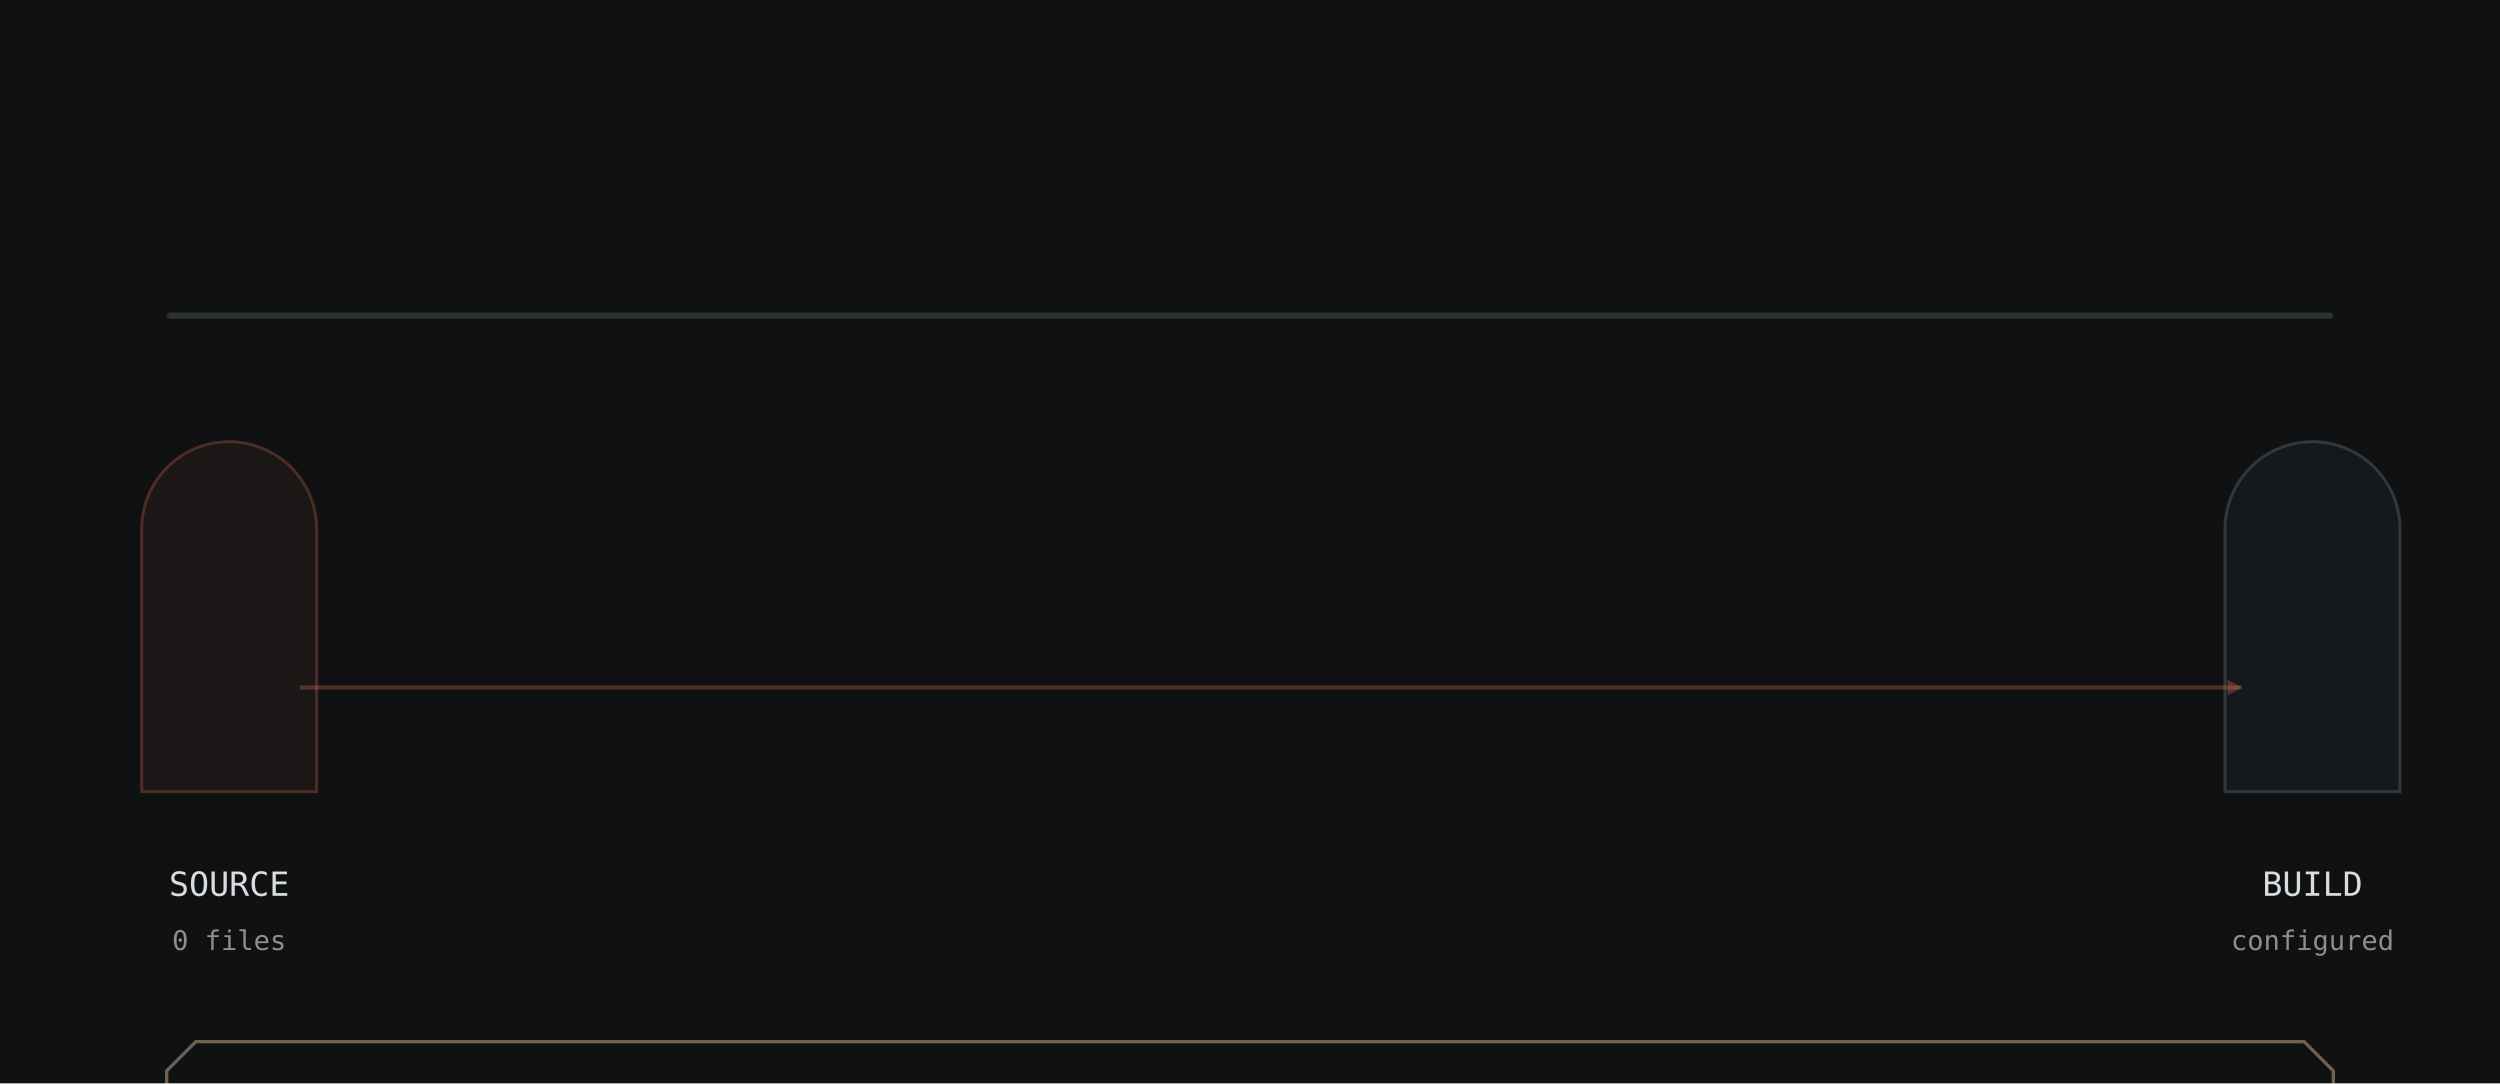
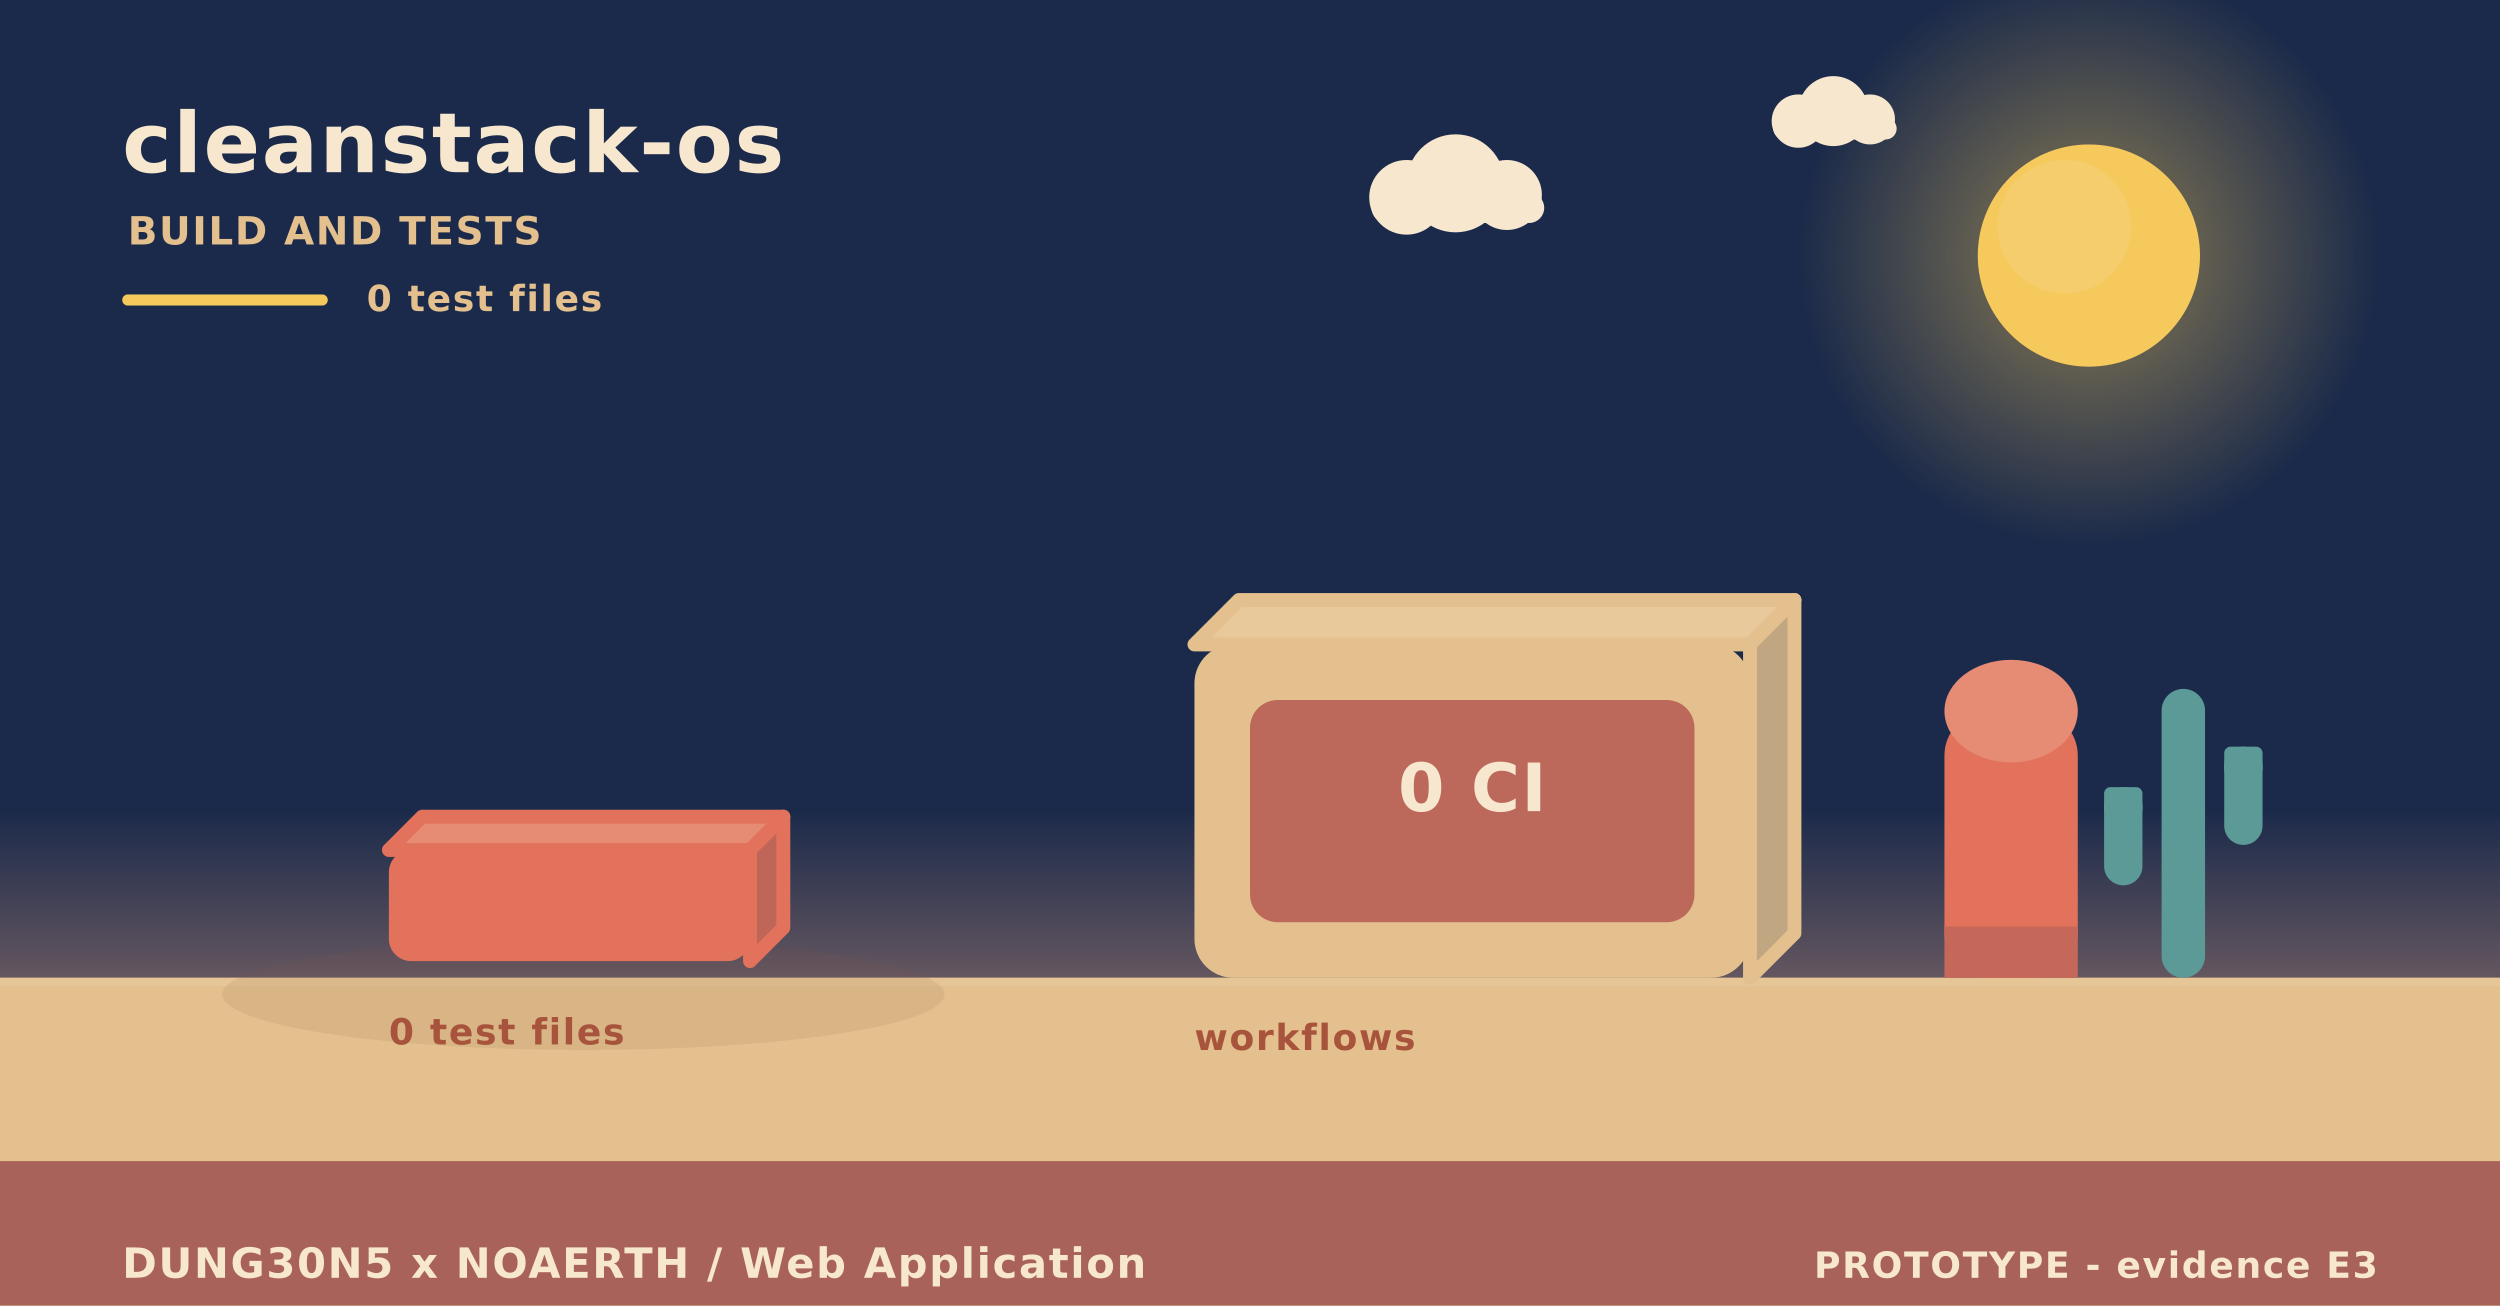
- <svg xmlns="http://www.w3.org/2000/svg" viewBox="0 0 1200 520" width="1200" height="520" role="img" aria-label="cleanstack-os build evidence">
-   <rect width="1200" height="520" fill="#0f1113" />
-   <defs>
-     <linearGradient id="gb" x1="0" y1="0" x2="1" y2="1">
-       <stop offset="0%" stop-color="#ff7a5c" />
-       <stop offset="100%" stop-color="#9aa5b1" />
-     </linearGradient>
-   </defs>
-   <rect x="80.00" y="150.00" width="1040.00" height="3.00" rx="2.00" fill="rgba(241,243,245,0.140)" opacity="1.00" />
-   <path d="M68.00,380.00 L68.00,254.00 A42.00,42.00 0 0 1 152.00,254.00 L152.00,380.00 Z" fill="rgba(255,122,92,0.100)" opacity="0.55" stroke="rgba(255,122,92,0.450)" stroke-width="1.4" />
-   <polygon points="-192.26,189.00 -136.83,221.00 -136.83,157.00 -192.26,125.00" fill="#947d67" opacity="0.95" />
-   <polygon points="-247.68,221.00 -192.26,253.00 -192.26,189.00 -247.68,157.00" fill="#78818a" opacity="0.95" />
-   <polygon points="-192.26,125.00 -136.83,157.00 -192.26,189.00 -247.68,157.00" fill="#ff7a5c" opacity="0.95" />
-   <text x="110" y="430" font-family="ui-monospace,Menlo,monospace" font-size="16" fill="rgba(241,243,245,0.900)" text-anchor="middle">SOURCE</text>
-   <text x="110" y="456" font-family="ui-monospace,Menlo,monospace" font-size="13" fill="rgba(241,243,245,0.550)" text-anchor="middle">0 files</text>
-   <path d="M1068.00,380.00 L1068.00,254.00 A42.00,42.00 0 0 1 1152.00,254.00 L1152.00,380.00 Z" fill="rgba(154,165,177,0.100)" opacity="0.55" stroke="rgba(154,165,177,0.450)" stroke-width="1.4" />
-   <polygon points="673.77,689.00 729.19,721.00 729.19,657.00 673.77,625.00" fill="#947d67" opacity="0.95" />
-   <polygon points="618.34,721.00 673.77,753.00 673.77,689.00 618.34,657.00" fill="#78818a" opacity="0.95" />
-   <polygon points="673.77,625.00 729.19,657.00 673.77,689.00 618.34,657.00" fill="#9aa5b1" opacity="0.95" />
-   <text x="1110" y="430" font-family="ui-monospace,Menlo,monospace" font-size="16" fill="rgba(241,243,245,0.900)" text-anchor="middle">BUILD</text>
-   <text x="1110" y="456" font-family="ui-monospace,Menlo,monospace" font-size="13" fill="rgba(241,243,245,0.550)" text-anchor="middle">configured</text>
-   <line x1="144.00" y1="330.00" x2="1076.00" y2="330.00" stroke="rgba(255,122,92,0.500)" stroke-width="2.00" opacity="0.55" />
-   <polygon points="1076.00,330.00 1069.20,326.20 1069.20,333.80" fill="rgba(255,122,92,0.500)" opacity="0.55" />
-   <path d="M94.00,500.00 H1106.00 L1120.00,514.00 V546.00 L1106.00,560.00 H94.00 L80.00,546.00 V514.00 Z" fill="none" stroke="rgba(255,216,177,0.500)" stroke-width="1.60" opacity="0.80" />
-   <text x="600" y="536" font-family="ui-monospace,Menlo,monospace" font-size="16" fill="rgba(255,216,177,0.950)" text-anchor="middle">no test suite present in this repository — shown as measured, not implied</text>
+ <svg xmlns="http://www.w3.org/2000/svg" width="900" height="470" viewBox="0 0 900 470" role="img" aria-label="cleanstack-os - how it is verified">
+   <linearGradient id="skyb" x1="0" y1="0" x2="0" y2="1">
+     <stop offset="0" stop-color="#1b2a4a" />
+     <stop offset="0.62" stop-color="#1b2a4a" />
+     <stop offset="1" stop-color="#f3ad8a" />
+   </linearGradient>
+   <rect width="900" height="470" fill="url(#skyb)" />
+   <radialGradient id="sunb">
+     <stop offset="0.35" stop-color="#f5c95c" stop-opacity="0.34" />
+     <stop offset="1" stop-color="#f5c95c" stop-opacity="0" />
+   </radialGradient>
+   <circle cx="752" cy="92" r="104" fill="url(#sunb)" />
+   <circle cx="752" cy="92" r="40" fill="#f5c95c" />
+   <circle cx="743.2" cy="81.6" r="24" fill="#f5d27e" opacity="0.5" />
+   <g>
+     <circle cx="524" cy="66" r="17.64" fill="#f6e7ce" />
+     <circle cx="506.36" cy="71.04" r="13.44" fill="#f6e7ce" />
+     <circle cx="542.48" cy="70.2" r="12.6" fill="#f6e7ce" />
+     <rect x="493.76" y="69.36" width="62.16" height="10.92" rx="5.46" fill="#f6e7ce" />
+   </g>
+   <g>
+     <circle cx="660" cy="40" r="12.6" fill="#f6e7ce" />
+     <circle cx="647.4" cy="43.6" r="9.6" fill="#f6e7ce" />
+     <circle cx="673.2" cy="43" r="9" fill="#f6e7ce" />
+     <rect x="638.4" y="42.4" width="44.4" height="7.8" rx="3.9" fill="#f6e7ce" />
+   </g>
+   <rect x="0" y="352" width="900" height="118" fill="#e3c08d" />
+   <rect x="0" y="352" width="900" height="3" fill="#e6c596" />
+   <text x="44" y="62" font-family="Verdana,DejaVu Sans,sans-serif" font-size="30" font-weight="700" letter-spacing="0.6" fill="#f6e7ce" text-anchor="start">cleanstack-os</text>
+   <text x="46" y="88" font-family="Verdana,DejaVu Sans,sans-serif" font-size="14" font-weight="700" letter-spacing="0.6" fill="#e3c08d" text-anchor="start">BUILD AND TESTS</text>
+   <rect x="44" y="106" width="74" height="4" rx="2" fill="#f5c95c" />
+   <text x="132" y="112" font-family="Verdana,DejaVu Sans,sans-serif" font-size="13" font-weight="700" letter-spacing="0.6" fill="#e3c08d" text-anchor="start">0 test files</text>
+   <ellipse cx="210" cy="358" rx="130" ry="20" fill="rgba(138,90,68,0.11)" />
+   <path d="M140,306 L270,306 L282,294 L152,294 Z" fill="#e68c74" stroke="#e2725b" stroke-width="5" stroke-linejoin="round" />
+   <path d="M270,306 L282,294 L282,334 L270,346 Z" fill="#c06658" stroke="#e2725b" stroke-width="5" stroke-linejoin="round" />
+   <rect x="140" y="306" width="130" height="40" rx="8" fill="#e2725b" />
+   <text x="140" y="376" font-family="Verdana,DejaVu Sans,sans-serif" font-size="13" font-weight="700" letter-spacing="0.6" fill="#a8543c" text-anchor="start">0 test files</text>
+   <path d="M430,232 L630,232 L646,216 L446,216 Z" fill="#e7c99b" stroke="#e3c08d" stroke-width="5" stroke-linejoin="round" />
+   <path d="M630,232 L646,216 L646,336 L630,352 Z" fill="#c1a682" stroke="#e3c08d" stroke-width="5" stroke-linejoin="round" />
+   <rect x="430" y="232" width="200" height="120" rx="14" fill="#e3c08d" />
+   <rect x="450" y="252" width="160" height="80" rx="10" fill="#ba6458" opacity="0.94" />
+   <text x="530" y="292" font-family="Verdana,DejaVu Sans,sans-serif" font-size="24" font-weight="700" letter-spacing="0.6" fill="#f6e7ce" text-anchor="middle">0 CI</text>
+   <text x="430" y="378" font-family="Verdana,DejaVu Sans,sans-serif" font-size="13" font-weight="700" letter-spacing="0.6" fill="#a8543c" text-anchor="start">workflows</text>
+   <rect x="700" y="256" width="48" height="96" rx="16" fill="#e2725b" />
+   <ellipse cx="724" cy="256" rx="24" ry="18.46" fill="#e68c74" />
+   <rect x="700" y="333.54" width="48" height="18.46" fill="#c66859" />
+   <rect x="778.18" y="248" width="15.64" height="104" rx="7.82" fill="#5b9a97" />
+   <rect x="757.48" y="283.36" width="13.8" height="35.36" rx="6.9" fill="#5b9a97" />
+   <rect x="757.48" y="283.36" width="13.8" height="10.4" rx="2.3" fill="#5b9a97" />
+   <rect x="800.72" y="268.8" width="13.8" height="35.36" rx="6.9" fill="#5b9a97" />
+   <rect x="800.72" y="268.8" width="13.8" height="10.4" rx="2.3" fill="#5b9a97" />
+   <rect x="0" y="418" width="900" height="52" rx="0" fill="#a65c56" opacity="0.94" />
+   <text x="44" y="460" font-family="Verdana,DejaVu Sans,sans-serif" font-size="15" font-weight="700" letter-spacing="0.6" fill="#f6e7ce" text-anchor="start">DUNG30N5 x NOAERTH  /  Web Application</text>
+   <text x="856" y="460" font-family="Verdana,DejaVu Sans,sans-serif" font-size="13" font-weight="700" letter-spacing="0.6" fill="#f6e7ce" text-anchor="end">PROTOTYPE  -  evidence E3</text>
</svg>
